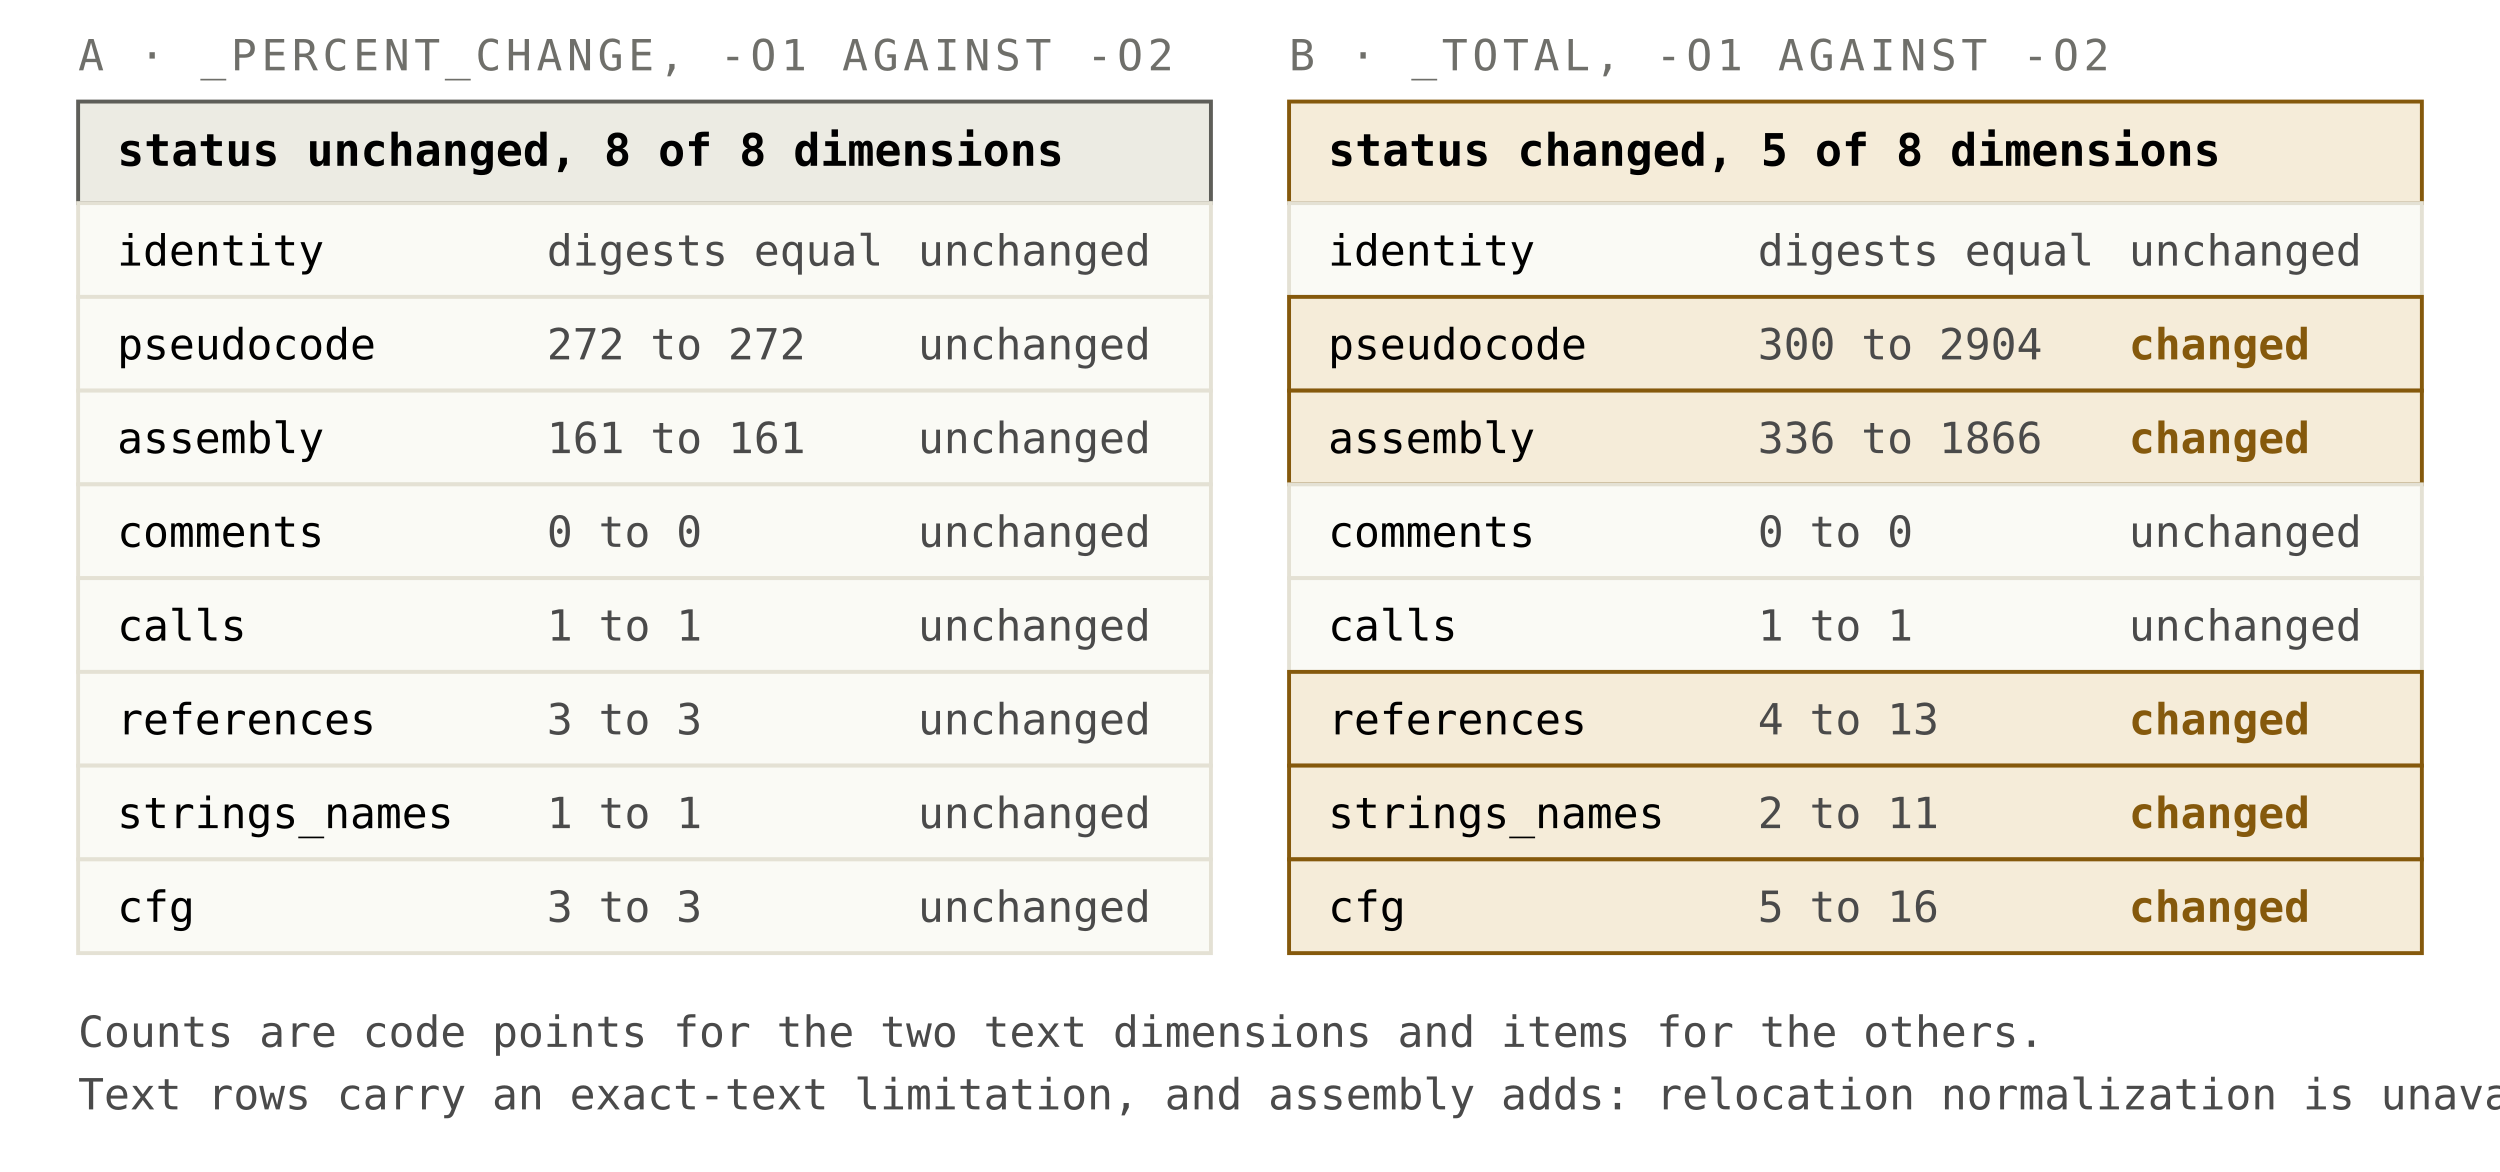
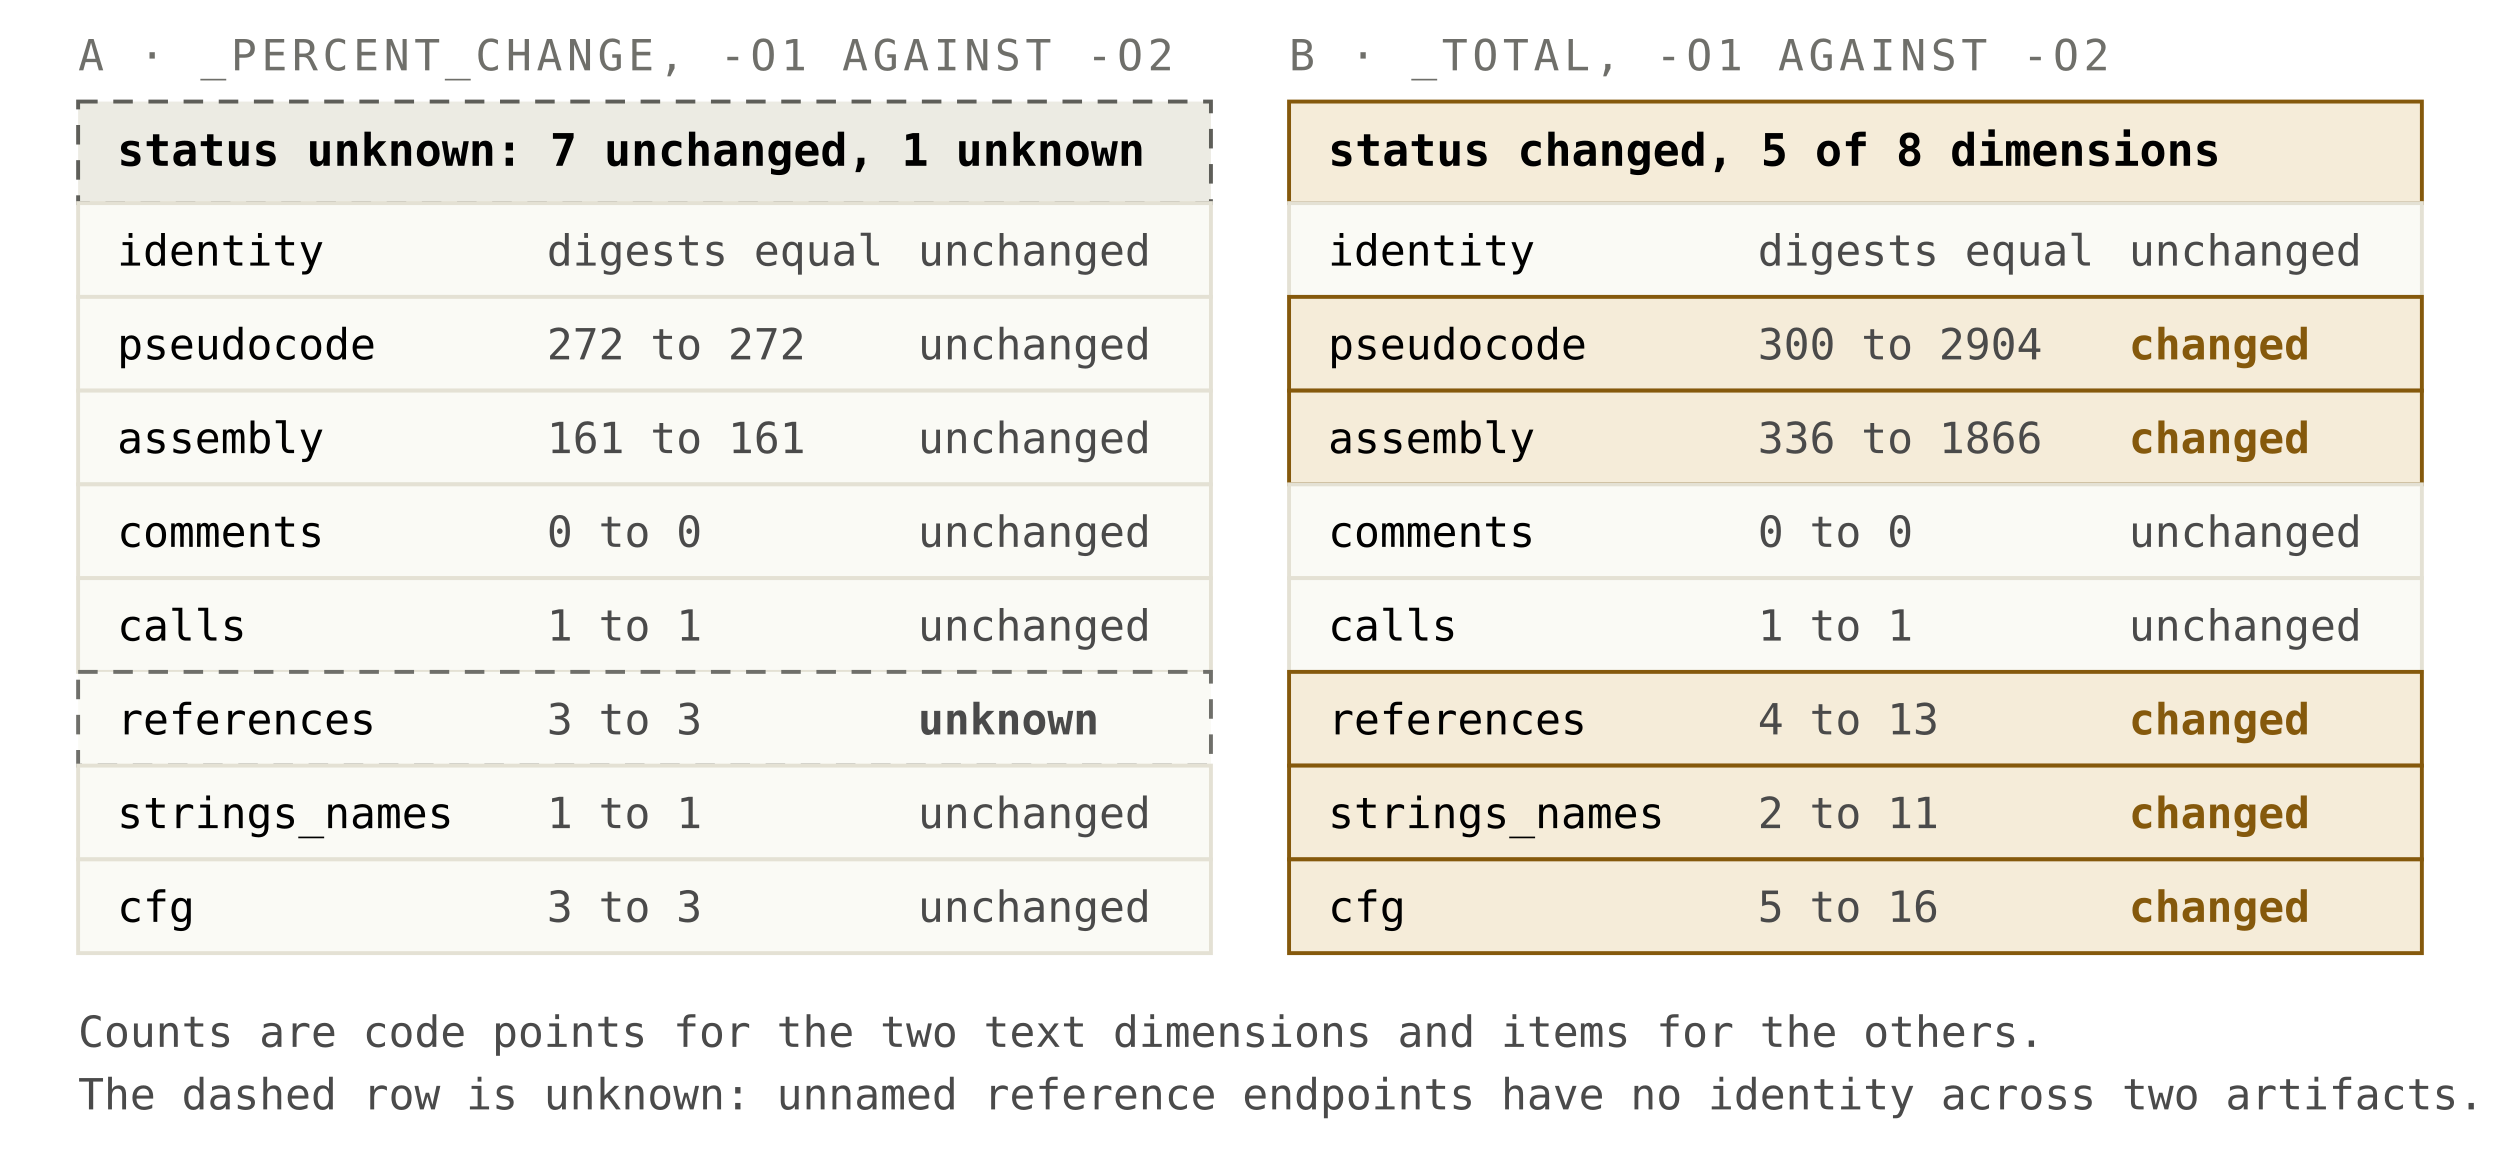
<svg xmlns="http://www.w3.org/2000/svg" viewBox="0 0 640 300" role="img" aria-labelledby="fig-5-6-title fig-5-6-desc" font-family="JetBrains Mono, ui-monospace, monospace">
  <text x="20" y="18" font-size="11" letter-spacing="1.2" fill="var(--m-ink-mute, #6f6f6a)">A · _PERCENT_CHANGE, -O1 AGAINST -O2</text>
-   <rect x="20" y="26" width="290" height="26" fill="var(--m-grey-fill, #ecebe3)" stroke="var(--m-grey-ink, #5e5e59)" />
-   <text x="30" y="42.45" font-size="11.5" font-weight="700">status unchanged, 8 of 8 dimensions</text>
+   <rect x="20" y="26" width="290" height="26" fill="var(--m-grey-fill, #ecebe3)" stroke="var(--m-grey-ink, #5e5e59)" stroke-dasharray="5 4" />
+   <text x="30" y="42.45" font-size="11.5" font-weight="700">status unknown: 7 unchanged, 1 unknown</text>
  <rect x="20" y="52" width="290" height="24" fill="var(--m-paper, #fafaf5)" stroke="var(--m-panel-edge, #e4e1d4)" />
  <text x="30" y="68" font-size="11">identity</text>
  <text x="140" y="68" font-size="11" fill="var(--m-ink-soft, #4a4a4a)">digests equal</text>
  <text x="235" y="68" font-size="11" fill="var(--m-ink-soft, #4a4a4a)">unchanged</text>
  <rect x="20" y="76" width="290" height="24" fill="var(--m-paper, #fafaf5)" stroke="var(--m-panel-edge, #e4e1d4)" />
  <text x="30" y="92" font-size="11">pseudocode</text>
  <text x="140" y="92" font-size="11" fill="var(--m-ink-soft, #4a4a4a)">272 to 272</text>
  <text x="235" y="92" font-size="11" fill="var(--m-ink-soft, #4a4a4a)">unchanged</text>
  <rect x="20" y="100" width="290" height="24" fill="var(--m-paper, #fafaf5)" stroke="var(--m-panel-edge, #e4e1d4)" />
  <text x="30" y="116" font-size="11">assembly</text>
  <text x="140" y="116" font-size="11" fill="var(--m-ink-soft, #4a4a4a)">161 to 161</text>
  <text x="235" y="116" font-size="11" fill="var(--m-ink-soft, #4a4a4a)">unchanged</text>
  <rect x="20" y="124" width="290" height="24" fill="var(--m-paper, #fafaf5)" stroke="var(--m-panel-edge, #e4e1d4)" />
  <text x="30" y="140" font-size="11">comments</text>
  <text x="140" y="140" font-size="11" fill="var(--m-ink-soft, #4a4a4a)">0 to 0</text>
  <text x="235" y="140" font-size="11" fill="var(--m-ink-soft, #4a4a4a)">unchanged</text>
  <rect x="20" y="148" width="290" height="24" fill="var(--m-paper, #fafaf5)" stroke="var(--m-panel-edge, #e4e1d4)" />
  <text x="30" y="164" font-size="11">calls</text>
  <text x="140" y="164" font-size="11" fill="var(--m-ink-soft, #4a4a4a)">1 to 1</text>
  <text x="235" y="164" font-size="11" fill="var(--m-ink-soft, #4a4a4a)">unchanged</text>
-   <rect x="20" y="172" width="290" height="24" fill="var(--m-paper, #fafaf5)" stroke="var(--m-panel-edge, #e4e1d4)" />
+   <rect x="20" y="172" width="290" height="24" fill="var(--m-paper, #fafaf5)" stroke="var(--m-ink-mute, #6f6f6a)" stroke-dasharray="5 4" />
  <text x="30" y="188" font-size="11">references</text>
  <text x="140" y="188" font-size="11" fill="var(--m-ink-soft, #4a4a4a)">3 to 3</text>
-   <text x="235" y="188" font-size="11" fill="var(--m-ink-soft, #4a4a4a)">unchanged</text>
+   <text x="235" y="188" font-size="11" font-weight="700" fill="var(--m-ink-soft, #4a4a4a)">unknown</text>
  <rect x="20" y="196" width="290" height="24" fill="var(--m-paper, #fafaf5)" stroke="var(--m-panel-edge, #e4e1d4)" />
  <text x="30" y="212" font-size="11">strings_names</text>
  <text x="140" y="212" font-size="11" fill="var(--m-ink-soft, #4a4a4a)">1 to 1</text>
  <text x="235" y="212" font-size="11" fill="var(--m-ink-soft, #4a4a4a)">unchanged</text>
  <rect x="20" y="220" width="290" height="24" fill="var(--m-paper, #fafaf5)" stroke="var(--m-panel-edge, #e4e1d4)" />
  <text x="30" y="236" font-size="11">cfg</text>
  <text x="140" y="236" font-size="11" fill="var(--m-ink-soft, #4a4a4a)">3 to 3</text>
  <text x="235" y="236" font-size="11" fill="var(--m-ink-soft, #4a4a4a)">unchanged</text>
  <text x="330" y="18" font-size="11" letter-spacing="1.2" fill="var(--m-ink-mute, #6f6f6a)">B · _TOTAL, -O1 AGAINST -O2</text>
  <rect x="330" y="26" width="290" height="26" fill="var(--m-amber-fill, #f5ecd9)" stroke="var(--m-amber-ink, #85590c)" />
  <text x="340" y="42.45" font-size="11.5" font-weight="700">status changed, 5 of 8 dimensions</text>
  <rect x="330" y="52" width="290" height="24" fill="var(--m-paper, #fafaf5)" stroke="var(--m-panel-edge, #e4e1d4)" />
  <text x="340" y="68" font-size="11">identity</text>
  <text x="450" y="68" font-size="11" fill="var(--m-ink-soft, #4a4a4a)">digests equal</text>
  <text x="545" y="68" font-size="11" fill="var(--m-ink-soft, #4a4a4a)">unchanged</text>
  <rect x="330" y="76" width="290" height="24" fill="var(--m-amber-fill, #f5ecd9)" stroke="var(--m-amber-ink, #85590c)" />
  <text x="340" y="92" font-size="11">pseudocode</text>
  <text x="450" y="92" font-size="11" fill="var(--m-ink-soft, #4a4a4a)">300 to 2904</text>
  <text x="545" y="92" font-size="11" font-weight="700" fill="var(--m-amber-ink, #85590c)">changed</text>
  <rect x="330" y="100" width="290" height="24" fill="var(--m-amber-fill, #f5ecd9)" stroke="var(--m-amber-ink, #85590c)" />
  <text x="340" y="116" font-size="11">assembly</text>
  <text x="450" y="116" font-size="11" fill="var(--m-ink-soft, #4a4a4a)">336 to 1866</text>
  <text x="545" y="116" font-size="11" font-weight="700" fill="var(--m-amber-ink, #85590c)">changed</text>
  <rect x="330" y="124" width="290" height="24" fill="var(--m-paper, #fafaf5)" stroke="var(--m-panel-edge, #e4e1d4)" />
  <text x="340" y="140" font-size="11">comments</text>
  <text x="450" y="140" font-size="11" fill="var(--m-ink-soft, #4a4a4a)">0 to 0</text>
  <text x="545" y="140" font-size="11" fill="var(--m-ink-soft, #4a4a4a)">unchanged</text>
  <rect x="330" y="148" width="290" height="24" fill="var(--m-paper, #fafaf5)" stroke="var(--m-panel-edge, #e4e1d4)" />
  <text x="340" y="164" font-size="11">calls</text>
  <text x="450" y="164" font-size="11" fill="var(--m-ink-soft, #4a4a4a)">1 to 1</text>
  <text x="545" y="164" font-size="11" fill="var(--m-ink-soft, #4a4a4a)">unchanged</text>
  <rect x="330" y="172" width="290" height="24" fill="var(--m-amber-fill, #f5ecd9)" stroke="var(--m-amber-ink, #85590c)" />
  <text x="340" y="188" font-size="11">references</text>
  <text x="450" y="188" font-size="11" fill="var(--m-ink-soft, #4a4a4a)">4 to 13</text>
  <text x="545" y="188" font-size="11" font-weight="700" fill="var(--m-amber-ink, #85590c)">changed</text>
  <rect x="330" y="196" width="290" height="24" fill="var(--m-amber-fill, #f5ecd9)" stroke="var(--m-amber-ink, #85590c)" />
  <text x="340" y="212" font-size="11">strings_names</text>
  <text x="450" y="212" font-size="11" fill="var(--m-ink-soft, #4a4a4a)">2 to 11</text>
  <text x="545" y="212" font-size="11" font-weight="700" fill="var(--m-amber-ink, #85590c)">changed</text>
  <rect x="330" y="220" width="290" height="24" fill="var(--m-amber-fill, #f5ecd9)" stroke="var(--m-amber-ink, #85590c)" />
  <text x="340" y="236" font-size="11">cfg</text>
  <text x="450" y="236" font-size="11" fill="var(--m-ink-soft, #4a4a4a)">5 to 16</text>
  <text x="545" y="236" font-size="11" font-weight="700" fill="var(--m-amber-ink, #85590c)">changed</text>
  <text x="20" y="268" font-size="11" class="m-serif" fill="var(--m-ink-soft, #4a4a4a)">Counts are code points for the two text dimensions and items for the others.</text>
-   <text x="20" y="284" font-size="11" class="m-serif" fill="var(--m-ink-soft, #4a4a4a)">Text rows carry an exact-text limitation, and assembly adds: relocation normalization is unavailable.</text>
+   <text x="20" y="284" font-size="11" class="m-serif" fill="var(--m-ink-soft, #4a4a4a)">The dashed row is unknown: unnamed reference endpoints have no identity across two artifacts.</text>
</svg>
